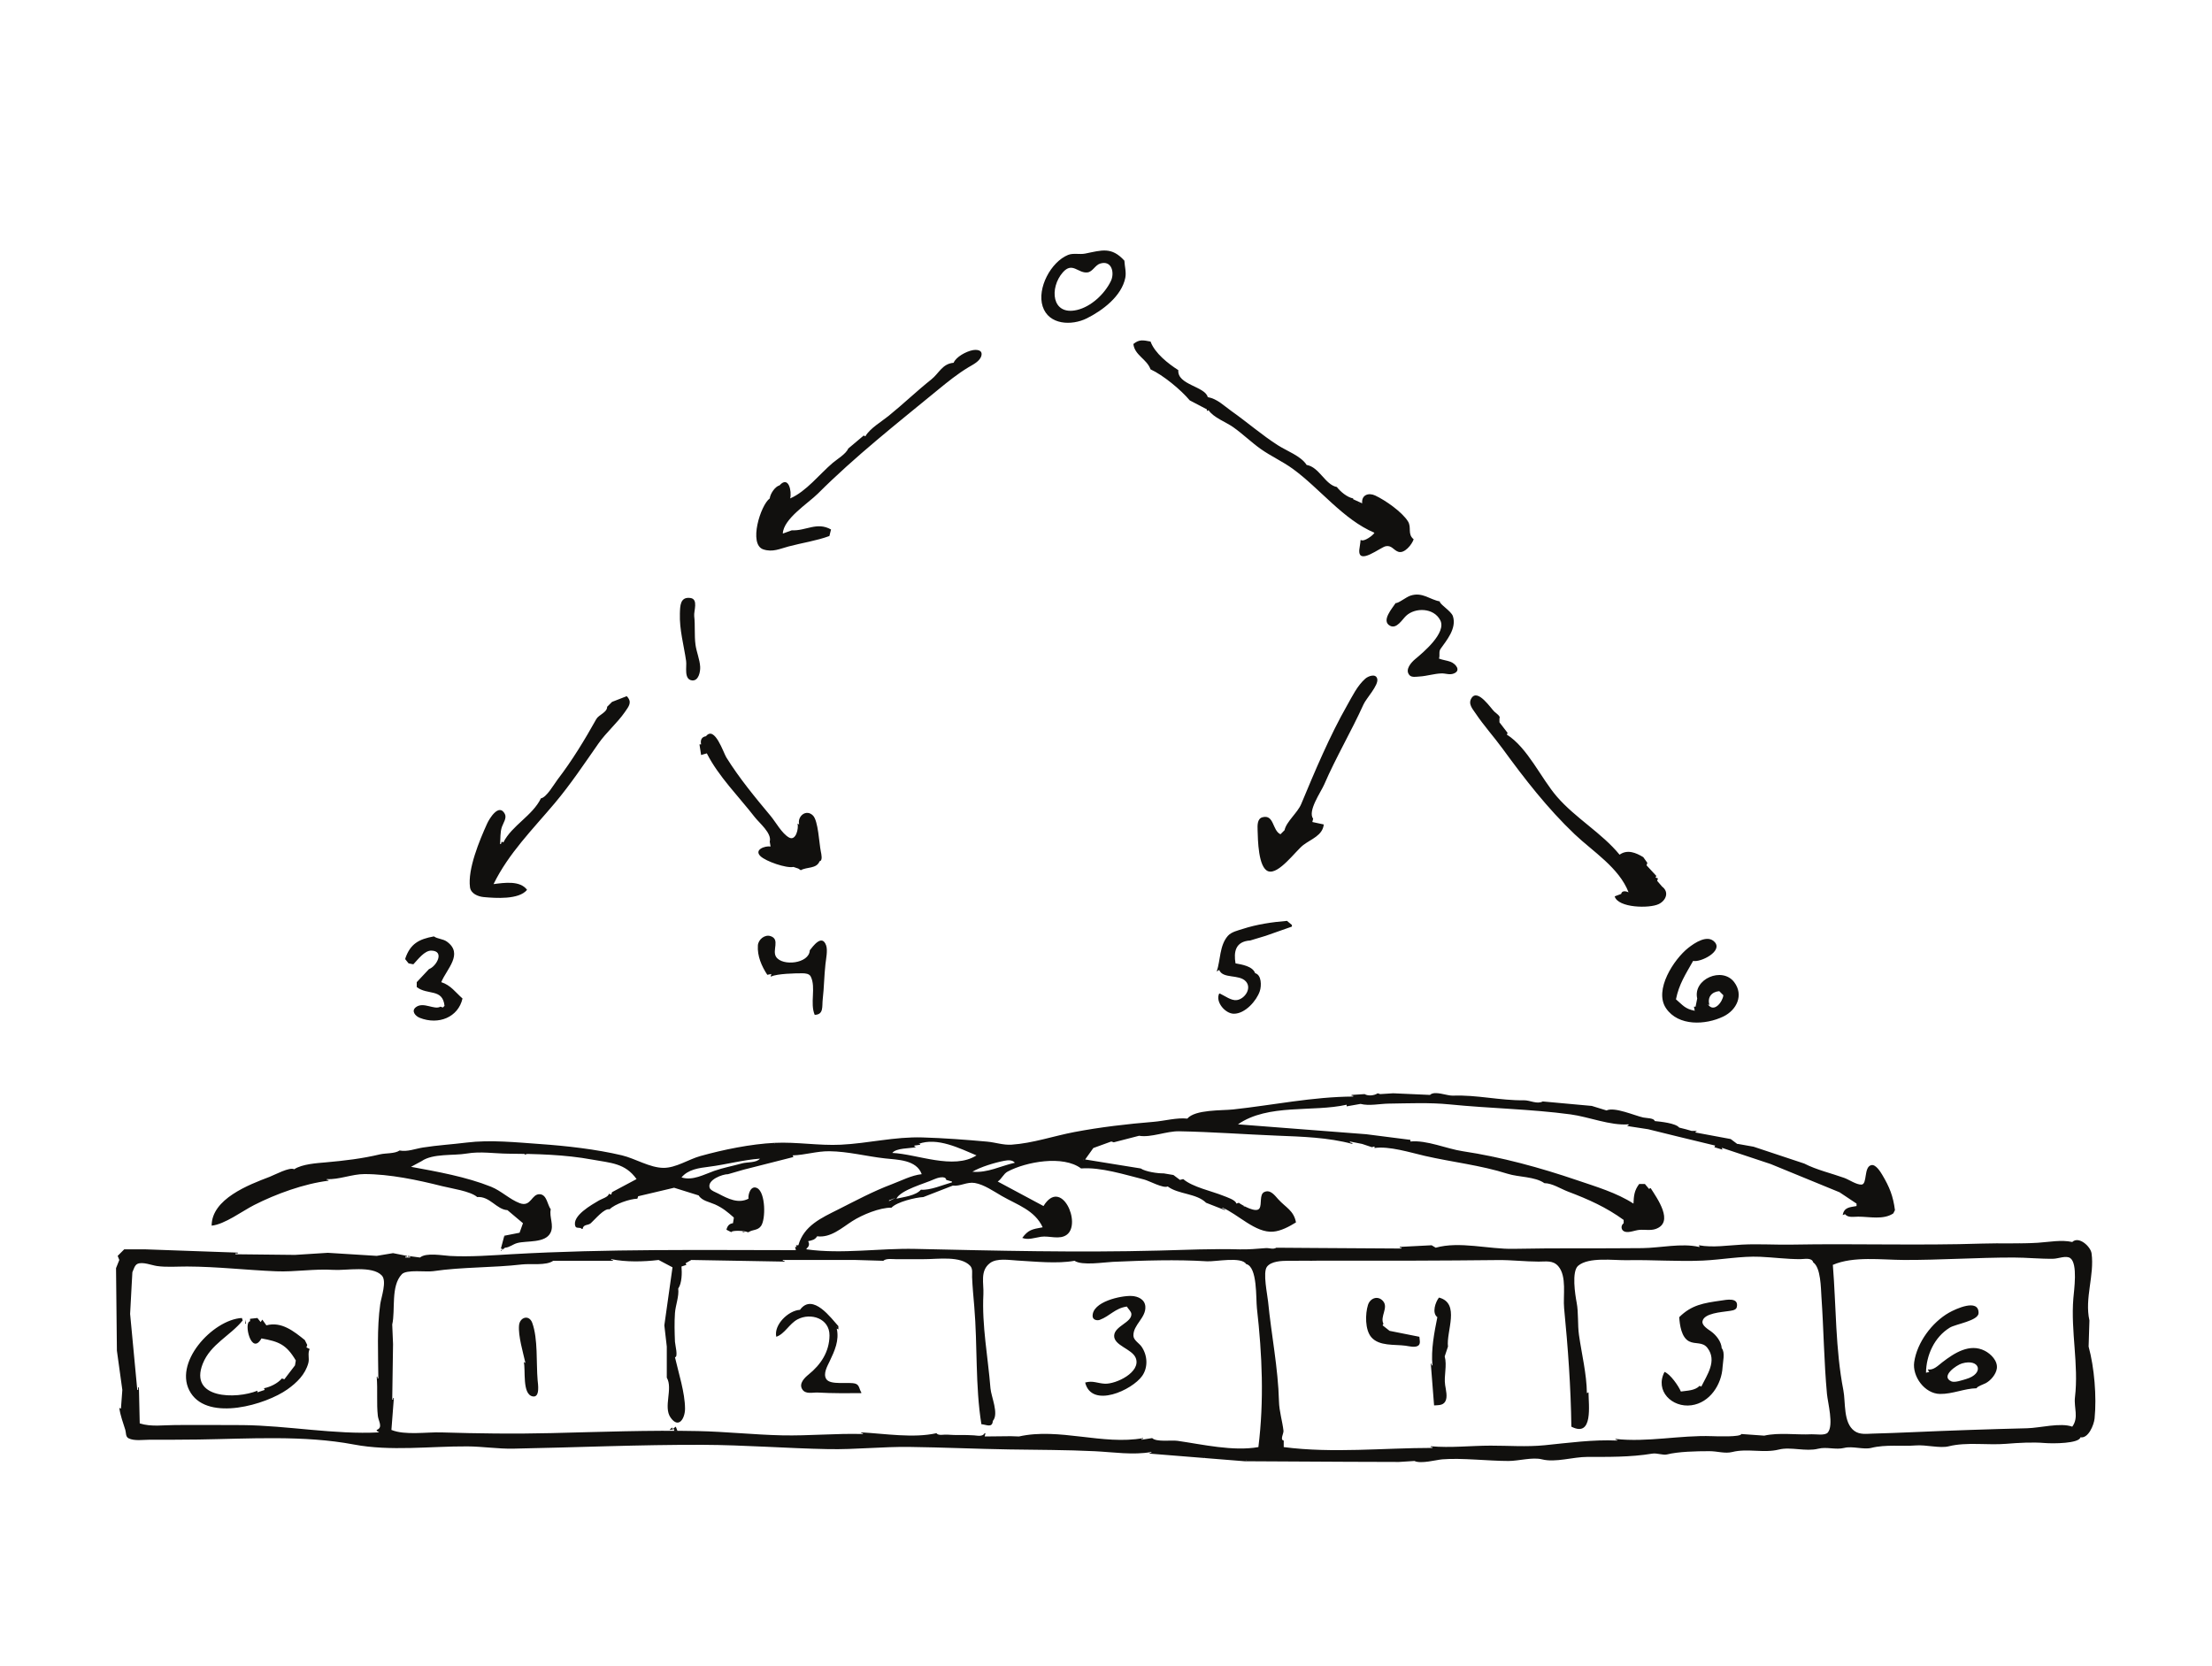
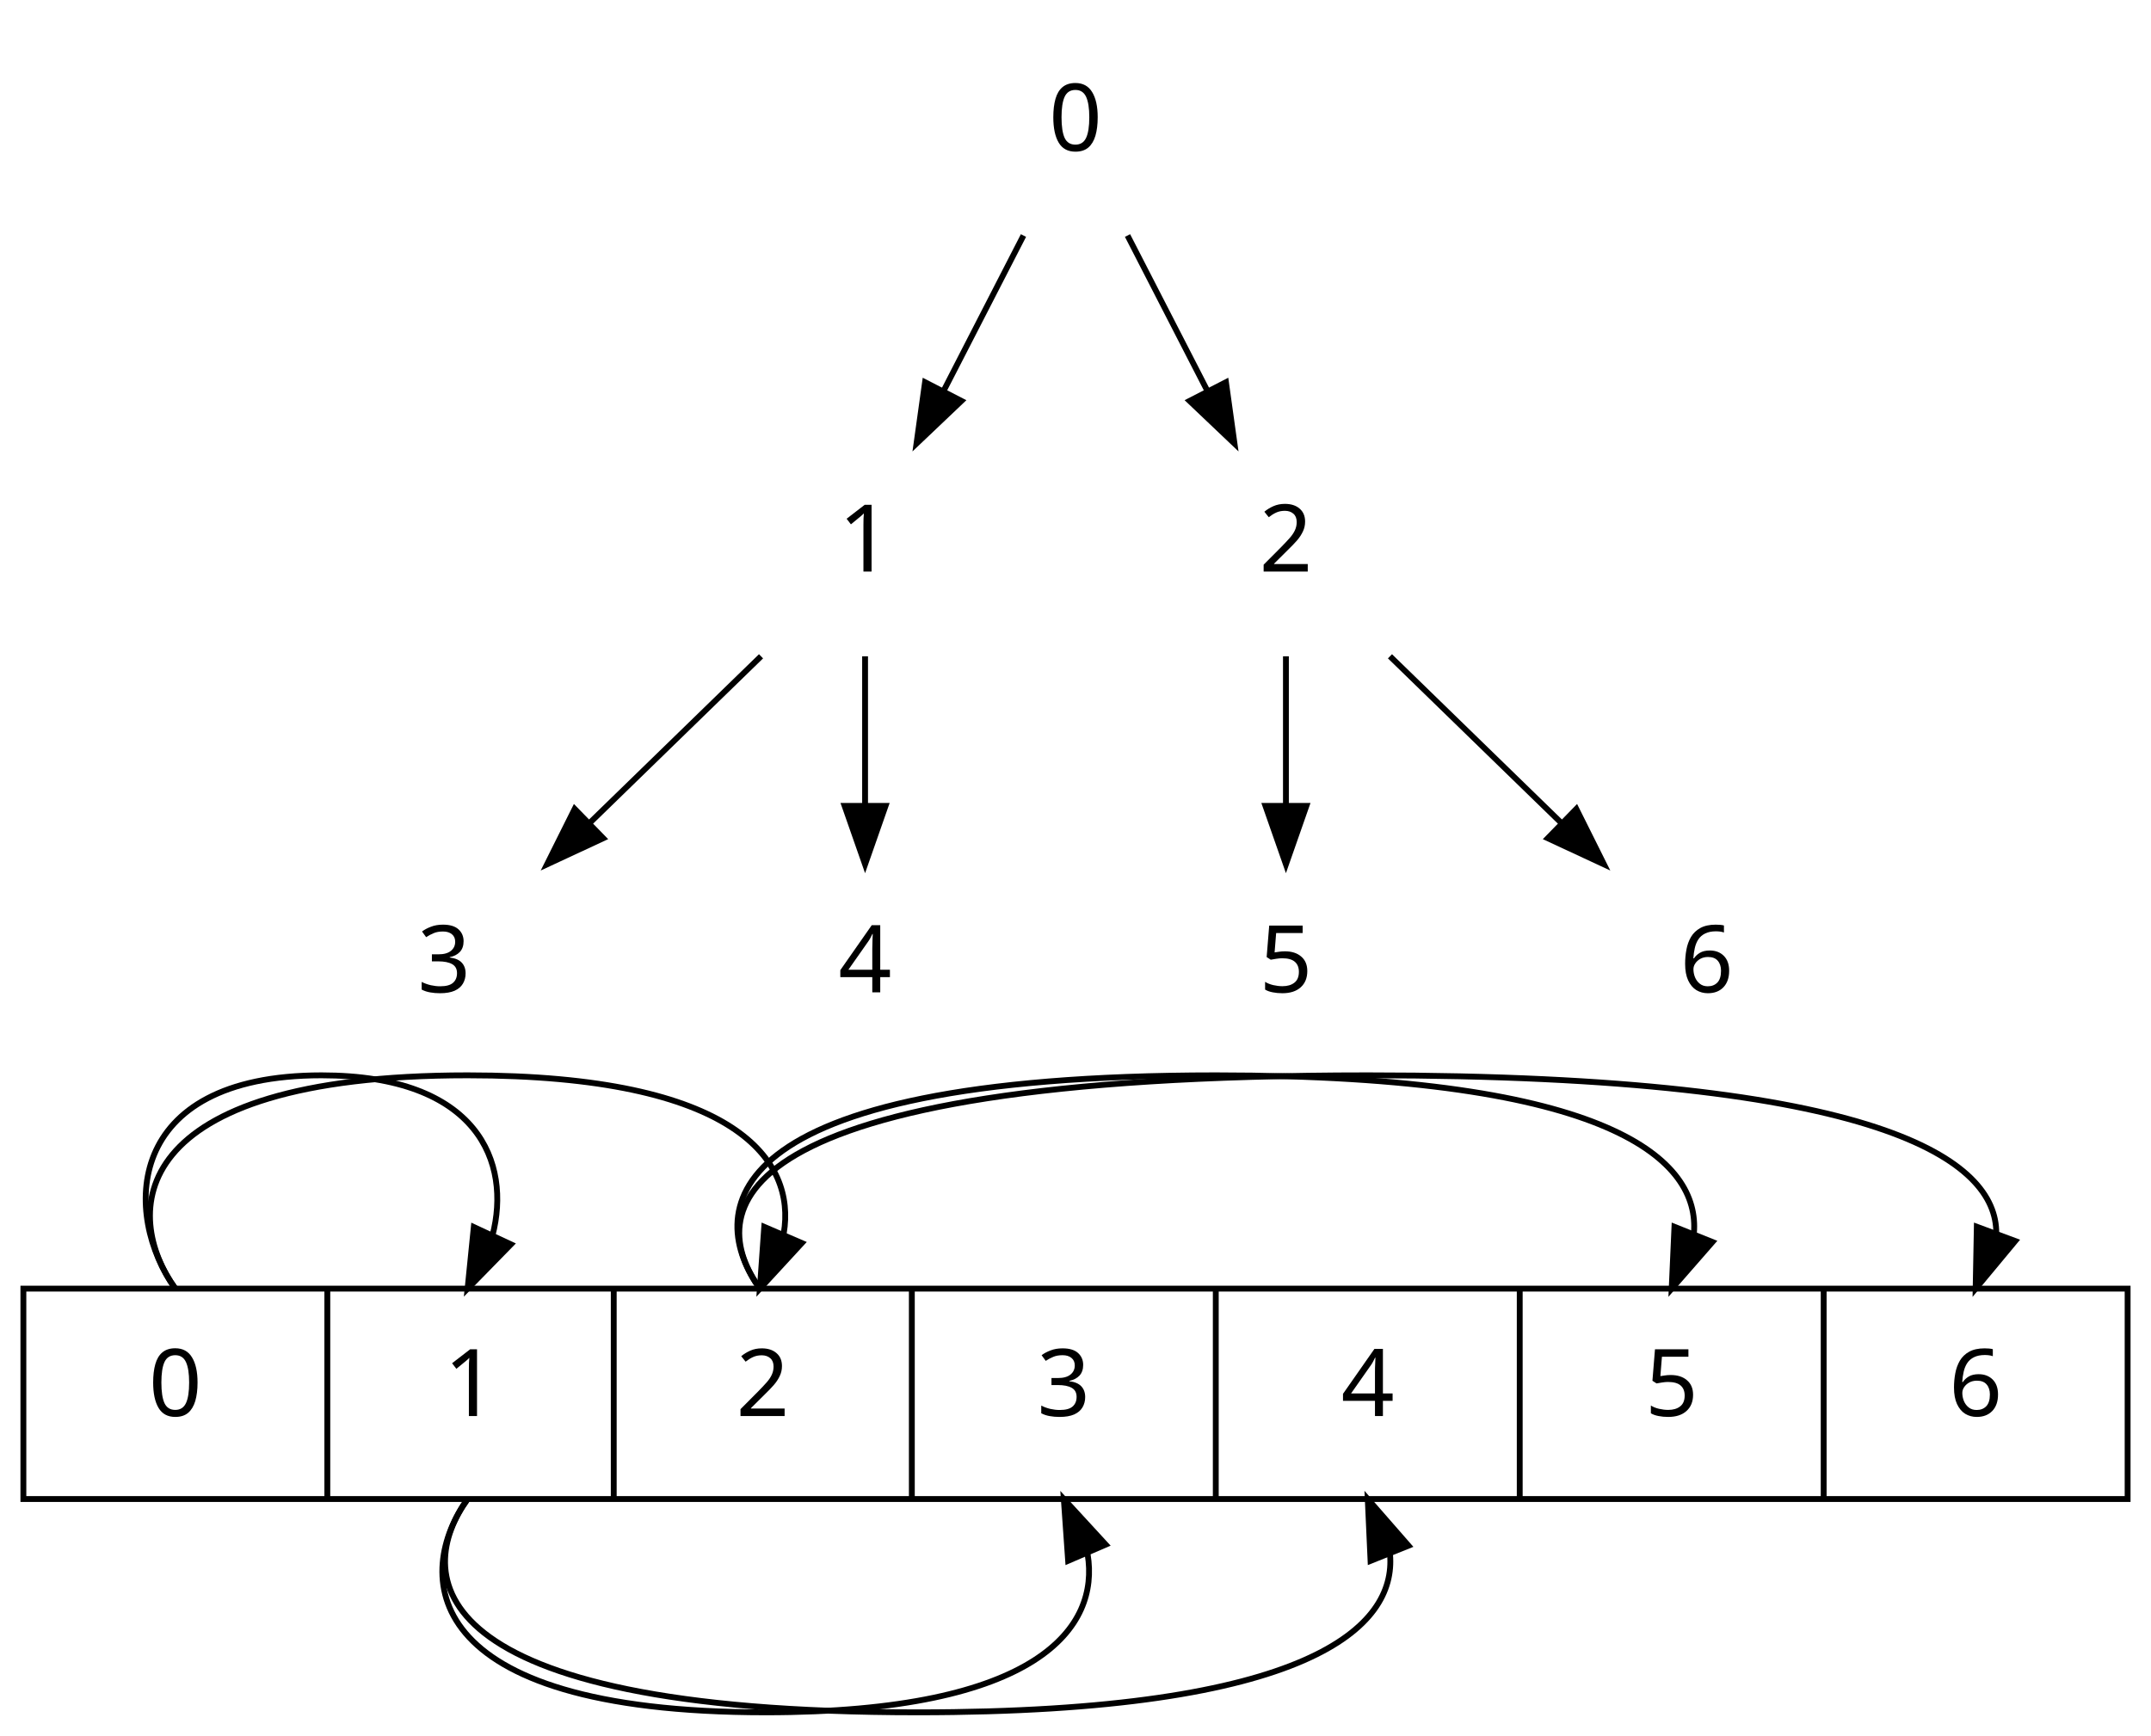
- <svg xmlns="http://www.w3.org/2000/svg" version="1.1" id="svg1" width="2707" height="2038" viewBox="0 0 2707 2038">
-   <defs id="defs1" />
-   <g id="g1">
-     <path style="fill:#11100e;stroke:none" d="m 1376,319 c -15.741,-17.322 -27.719,-12.731 -48,-8.654 -6.845,1.376 -14.548,-0.971 -20.997,1.667 -20.898,8.55 -38.167,40.78 -31.005,62.987 7.38,22.884 35.565,23.772 54.001,14.601 19.25,-9.576 42.619,-27.094 47.117,-49.601 1.387,-6.939 -0.797,-14.12 -1.117,-21 m -79,2 -1,1 1,-1 m 49.306,1.576 c 14.319,-4.495 17.965,11.43 13.143,21.424 -7.572,15.696 -24.113,31.321 -41.449,35.36 -31.364,7.308 -33.835,-27.284 -17.34,-46.024 11.843,-13.455 18.624,1.554 30.313,0.027 6.172,-0.806 9.297,-8.893 15.333,-10.788 M 1387,421 c 1.601,13.891 16.481,18.325 21,31 15.355,7.03 37.172,25.05 48,38 l 21,11 v 2 l 2,-1 c 6.242,9.162 20.994,14.35 30,20.664 11.839,8.301 22.271,18.643 34.059,26.958 12.416,8.758 26.575,15.13 38.826,24.007 33.319,24.141 61.684,62.114 100.115,78.371 -1.502,3.276 -12.967,11.233 -16,9 h -1 c -0.129,3.95 -1.15,7.765 -1.503,11.695 -1.788,19.919 25.755,-3.035 32.503,-4.248 7.143,-1.284 9.304,4.738 15.087,6.8 7.756,2.766 17.009,-9.207 18.913,-15.248 -7.976,-6.534 -2.166,-14.251 -6.97,-21.94 -7.231,-11.574 -27.655,-25.821 -40.031,-31.613 C 1674.741,602.582 1665.957,605.707 1667,616 l -11,-5 v -1 c -7.324,-1.349 -15.541,-8.231 -20,-14 -14.36,-2.73 -21.507,-24.463 -37,-27 -6.67,-10.77 -24.292,-17.158 -34.804,-23.855 -19.788,-12.608 -37.94,-28.477 -57.173,-42.047 C 1497.824,496.607 1489.654,488.038 1478,486 c -3.158,-13.207 -37.532,-14.908 -36,-33 -12.484,-8.032 -28.697,-20.661 -34,-35 -8.769,-1.604 -13.668,-3.067 -21,3 m -220,23 c -13.801,1.101 -17.867,12.875 -27.207,20.312 -17.943,14.285 -34.518,30.255 -52.361,44.693 -8.588,6.949 -23.077,15.418 -28.432,24.996 l -2,-1 -19,16 c -2.476,6.414 -13.725,13.056 -19,17.56 -16.184,13.819 -32.294,34.84 -52,43.44 2.146,-8.224 -1.706,-28.527 -13,-16 -5.558,1.413 -11.457,10.399 -12,16 -11.283,8.141 -26.261,56.288 -7.882,62.355 11.373,3.755 20.111,-0.692 30.882,-3.571 16.382,-4.38 34.162,-6.927 50,-12.784 l 2,-8 c -17.33,-9.767 -30.695,1.942 -48,1 l -11,4 c 0.668,-18.113 30.989,-36.993 43,-49 45.405,-45.39 97.28,-86.236 146.863,-126.933 11.922,-9.786 23.89,-19.446 37.137,-27.462 5.58,-3.377 14.591,-7.514 16.088,-14.652 1.466,-6.989 -6.225,-7.303 -11.088,-6.321 -7.612,1.536 -19.954,8.026 -23,15.37 m 5,-5 -1,1 1,-1 m 491,177.333 c 0.773,0 0.16,0.498 -0.333,0.333 L 1663,616.333 m -678.333,28 0.667,0.333 -0.667,-0.333 M 988,646 l -1,1 1,-1 m 720,92 c -3.727,5.976 -18.239,21.812 -6.899,27.836 8.139,4.324 14.919,-7.745 19.624,-12.15 11.214,-10.498 33.871,-10.038 41.858,5.429 7.911,15.32 -20.982,39.459 -30.591,47.432 -4.941,4.1 -13.179,13.145 -7.013,19.823 2.746,2.974 8.429,1.77 12.02,1.574 9.146,-0.501 17.873,-3.503 27,-3.799 5.189,-0.168 9.81,2.141 14.957,0.181 9.68,-3.685 2.305,-12.194 -3.958,-14.453 -4.573,-1.65 -9.409,-2.09 -14,-3.873 1.468,-4.406 -0.664,-8.194 2,-12 6.837,-9.767 20.049,-24.855 15,-40 -2.07,-6.211 -16.78,-14.879 -16,-18 -11.981,-1.997 -21.289,-11.904 -36,-7 -5.415,1.805 -15.033,9.742 -18,9 m -863.031,-6.151 c -12.812,-1.821 -12.637,10.073 -12.929,18.846 -0.668,20.079 4.812,38.726 7.627,58.305 0.994,6.91 -3.053,22.638 7.323,23.71 8.022,0.829 10.186,-10.733 9.867,-16.651 -0.489,-9.067 -4.495,-17.985 -5.716,-26.999 -1.57,-11.587 -0.234,-23.48 -1.573,-35.059 -0.714,-6.176 5.394,-20.73 -4.6,-22.151 M 1572,1016 l -5,5 c -10.14,-4.69 -7.575,-24.523 -21.936,-20.833 -6.739,1.731 -6.198,10.449 -6.037,15.833 0.344,11.476 0.752,45.934 12.974,50.275 12.788,4.543 33.742,-25.131 42.996,-32.138 9.764,-7.393 23.614,-11.66 25.003,-25.138 l -14,-3 1,-4 c -7.056,-9.465 9.48,-32.535 13.575,-42 14.534,-33.597 33.183,-64.949 48.108,-98 3.292,-7.291 18.391,-23.236 16.808,-30.959 -1.514,-7.385 -11.206,-3.531 -14.66,-0.479 -9.896,8.747 -15.679,21.133 -22.122,32.441 -21.455,37.649 -39.504,80.623 -56.319,120.997 -4.5,10.805 -18.195,21.478 -20.39,32 m -823,-157 -6,6 c 0.098,6.949 -10.19,9.562 -13.278,15.083 C 715.613,905.31 700.372,930.493 682.361,954 678.199,959.432 668.811,976.052 662,977 c -10.387,21.342 -35.564,33.227 -46,54 l -2,-1 -1,3 h -1 c 0.575,-6.876 -0.044,-14.441 2.205,-21 1.586,-4.626 6.222,-10.885 3.618,-15.867 -7.205,-13.785 -19.011,5.851 -21.731,11.867 -9.172,20.289 -23.962,55.586 -20.913,77.882 1.071,7.829 9.839,11.343 16.821,11.993 14.186,1.32 43.092,3.412 53,-8.875 -8.524,-11.578 -27.715,-8.717 -41,-7 18.475,-37.755 48.057,-67.18 74.852,-99 19.312,-22.934 36.318,-48.476 53.47,-73 9.739,-13.925 22.74,-24.754 32.286,-38.443 C 769.754,864.177 773.934,859.301 767,852 l -18,7 m 1244,233 c -3.1,-1.487 -8.368,-2.314 -9,2 l -8,3 c 4.087,14.25 42.58,14.996 53.973,9.415 8.845,-4.333 13.064,-14.649 4.027,-21.415 l -6,-7 1,-3 -3,-1 1,-2 -12,-13 1,-3 -5,-7 c -8.911,-5.398 -19.402,-9.82 -29,-3 -21.642,-26.459 -53.978,-44.755 -76.658,-71 -19.501,-22.566 -35.875,-59.958 -61.342,-76 l 1,-2 -10,-13 v -1 -4 c 1.86,-2.091 -4.22,-6.3 -6.176,-8.005 -3.848,-3.353 -20.157,-28.639 -27.935,-16.778 -4.702,7.171 1.23,13.373 4.898,18.843 10.117,15.085 22.437,28.636 33.167,43.352 26.91,36.908 54.847,72.941 88.051,104.528 22.406,21.315 54.282,40.868 65.995,71.06 M 763,853.333 c 0.773,0 0.16,0.498 -0.333,0.333 L 763,853.333 M 732,883 l -1,1 1,-1 m 132,18 c -5.514,0.826 -7.092,4.841 -6,10 h -2 l 2,13 7,-2 c 14.163,28.088 39.515,53.299 58.618,78.001 5.616,7.262 21.19,19.695 18.382,29.999 l 1,6 c -6.702,-1.122 -20.698,3.885 -12.275,11.899 6.574,6.255 31.39,14.915 40.275,13.101 l 6,2 3,2 c 7.319,-4.275 19.337,-1.471 23,-11 4.039,-0.568 2.174,-8.716 1.481,-12.06 -2.018,-9.739 -3.125,-37.419 -9.565,-43.856 C 986.553,989.723 975.507,998.986 978,1009 l -2,-1 c 1.625,5.375 -1.88,21.773 -10.425,16.963 -8.789,-4.947 -16.084,-18.684 -22.515,-26.395 C 923.905,975.603 904.754,952.447 888.899,927 885.285,921.2 874.63,887.722 864,901 m 1028,57 -1,1 1,-1 m -1262,80 -1,1 1,-1 m 1351,7 -1,1 1,-1 m -1000,19 1,1 -1,-1 m 1026.667,44.333 0.667,0.333 -0.667,-0.333 M 1489,1189 l 3,-2 c 4.495,11.332 24.423,4.881 32.702,14.143 7.476,8.363 -1.336,21.418 -11.135,22.798 -6.684,0.941 -14.636,-5.181 -20.568,-7.941 h -1 c -4.906,9.987 7.294,24.595 17.99,24.637 13.765,0.053 27.73,-15.782 31.737,-27.637 2.169,-6.417 2.267,-19.82 -5.727,-22 -3.062,-8.521 -16.087,-10.553 -24,-12 -2.354,-14.031 -0.207,-26.857 18,-28 l 19,-5.739 32,-11.261 v -2 l -6,-5 c -17.923,1.433 -36.831,4.23 -54,9.802 -5.957,1.933 -14.112,3.676 -18.401,8.593 -10.295,11.803 -8.94,29.849 -13.599,43.605 m 71,-60 -1,1 1,-1 m -621,64 5,-1 -1,3 h 1 c 7.254,-3.374 29.391,-3.913 38,-3.848 3.595,0.027 8.426,0.426 10.211,4.054 6.578,13.376 -1.225,32.447 4.789,46.794 11.363,-0.254 8.822,-10.381 9.828,-19 1.667,-14.287 1.756,-28.707 3.335,-42.997 0.688,-6.227 2.934,-16.995 0.878,-22.884 -5.141,-14.719 -16.413,1.389 -20.041,5.881 -0.612,16.367 -33.643,19.875 -41.273,7.962 -5.056,-7.895 5.23,-21.398 -6.731,-25.3 -7.195,-2.347 -15.021,4.203 -15.515,11.339 -0.895,12.936 4.579,25.468 11.519,36 m -443,-20 v 1 l 4,5 5,1 h 1 c 5.285,-5.501 13.459,-16.855 22,-16.602 16.529,0.49 6.146,19.332 -3,22.602 l -15,16 v 6 c 13.191,10.284 31.73,1.353 34,23 l -2,2 -3,-1 c -7.521,4.394 -20.643,-6.35 -29.895,0.524 -6.26,4.651 -0.909,10.954 4.593,13.133 22.908,9.075 47.093,-0.628 52.302,-23.657 -8.549,-7.528 -14.376,-16.31 -26,-20 6.507,-15.951 27.563,-34.629 6.969,-49.566 -4.911,-3.562 -11.198,-3.133 -15.969,-6.434 -18.193,3.341 -28.792,8.86 -35,27 m 1581,49 -2,10 h -2 l 1,5 c -11.958,-2.335 -14.428,-6.663 -23,-14 3.799,-18.779 11.73,-30.473 21,-47 9.276,2.019 36.293,-11.688 26.614,-22.843 -8.772,-10.11 -24.733,0.749 -32.555,6.913 -17.374,13.694 -42.41,51.543 -27.169,73.93 15.128,22.221 48.459,20.511 70.109,10.038 16.488,-7.976 25.128,-26.303 13.302,-42.008 -14.66,-19.468 -50.746,-3.782 -45.301,19.97 m -1092,-32 -1,1 1,-1 m 1119,23 5,5 c -0.777,8.098 -11.583,22.181 -19,11 l 2,1 c -2.824,-9.264 2.416,-16.143 12,-17 m -601,10 -1,1 1,-1 m -958,6 -1,1 1,-1 m 1144,110 -3,-1 c -4.099,2.823 -11.705,3.649 -16,1 l -16,1 v 1 h 2 v 1 c -49.688,0.286 -97.816,10.444 -147,15.793 -13.639,1.483 -46.419,-0.107 -56,11.207 -12.532,-1.45 -28.223,2.855 -41,3.903 -32.018,2.626 -65.603,6.522 -97.109,12.514 -25.506,4.851 -50.913,13.707 -76.891,15.47 -10.252,0.695 -19.869,-2.816 -30,-3.721 -26.213,-2.341 -52.718,-4.359 -79,-5.138 -34.437,-1.021 -66.254,7.255 -100,8.913 -26.926,1.323 -53.977,-3.567 -81,-2.271 -29.233,1.402 -62.884,8.325 -91,16.165 -14.288,3.984 -29.797,14.508 -45,14.438 -16.728,-0.078 -34.767,-11.509 -51,-15.352 -31.523,-7.464 -67.714,-11.541 -100,-13.805 -29.09,-2.039 -61.032,-5.409 -90,-1.793 -17.767,2.218 -35.735,3.256 -53.432,6.058 -9.464,1.498 -18.999,5.502 -28.568,3.62 -5.866,4.11 -16.922,3.055 -23.997,4.745 -21.941,5.239 -43.484,7.753 -66.003,9.759 -11.378,1.013 -29.251,2.052 -39,8.496 -5.331,-3.194 -24.235,7.036 -30,9.228 -25.726,9.781 -70.933,27.046 -71,59.772 15.893,-1.544 37.563,-17.896 52,-25.241 26.688,-13.576 61.212,-26.141 91,-29.759 v -1 h -2 v -1 c 14.591,0.932 30.647,-6.131 46,-6.135 30.919,-0.01 65.093,7.215 95,14.768 11.178,2.823 34.681,6.071 43,13.367 15.418,-1.313 23.758,15.374 37,16 l 19,16 -4.167,11.667 -18.667,3.667 L 613,1528 l 3,1 -3,1 v 1 l 5,-4 c 5.708,-0.353 9.615,-4.273 15.003,-5.723 11.648,-3.135 34.141,0.441 40.644,-12.488 4.672,-9.287 -1.76,-19.43 0.353,-28.789 -4.041,-5.293 -4.678,-17.63 -13.033,-18.437 -10.623,-1.027 -10.864,16.218 -24.967,10.908 -12.285,-4.625 -22.568,-15.098 -35.115,-20.124 C 570.576,1440.205 534.976,1433.872 503,1428 l 13,-7 c 13.842,-9.61 38.879,-6.457 55,-9.229 17.086,-2.939 33.711,-8e-4 51,0.145 34.442,0.291 68.864,0.969 103,7.275 22.285,4.117 40.047,4.153 54,23.809 l -30,16 -1,3 -3,-1 c 6e-5,3.756 -8.829,6.273 -12,8.167 -8.361,4.993 -33.723,18.861 -28.833,31.667 1.179,3.087 5.707,0.557 7.833,3.167 h 1 c 1.016,-6.094 6.556,-3.939 10,-7 5.458,-4.852 16.527,-18.618 23,-17 6.465,-6.515 24.814,-12.779 34,-13 l 1,-3 43.973,-10.39 L 855,1463 c 4.01,6.649 13.278,8.006 20,11.035 9.462,4.263 15.395,9.248 23,15.965 v 1 l -1,6 c -4.717,0.527 -6.944,3.558 -8,8 l 6,3 c -6e-5,-2.531 16.784,-1.947 20,0 h 1 c 5.069,-3.469 11.147,-1.859 15.276,-7.503 5.993,-8.192 5.631,-41.178 -4.67,-46.45 -7.707,-3.945 -11.325,7.434 -10.606,12.954 -12.448,6.444 -24.94,0.164 -37.001,-6.239 -2.827,-1.501 -9.507,-3.772 -10.569,-7.1 C 865.297,1443.845 884.344,1436.912 891,1437 l 19,-5.5 61,-15.5 -1,-2 c 15.327,-0.437 29.563,-5.254 45,-5.082 22.945,0.257 45.331,6.258 68,8.776 15.212,1.69 38.586,1.516 45,19.305 -12.334,1.252 -25.408,8.12 -37,12.482 -22.472,8.456 -43.621,19.818 -65,30.593 -20.915,10.542 -42.109,19.796 -49,43.925 h -3 l 1,2 h -2 l 1,4 c -115.772,-0.066 -231.253,-1.671 -347,4.895 -24.859,1.41 -51.536,3.524 -76.305,2.187 -9.136,-0.493 -29.138,-4.46 -36.695,1.919 l -15,-2 v 1 h 3 v 1 h -6 v -1 h 2 v -1 l -17,-3.362 -20,3.333 -59.804,-3.731 L 361,1535.787 288,1535 v -1 h 3 v -1 l -57,-2 -56,-2 h -26 l -8,8 2,5 -4,10 1.059,101 6.646,48.027 L 148,1724 l -2,-1 c 1.438,10.243 4.426,17.264 7.371,27 1.051,3.475 0.139,8.285 3.976,10.238 7.003,3.563 18.08,1.762 25.653,1.762 20.008,0 39.969,0.037 60,-0.265 61.553,-0.928 129.207,-5.451 190,6.088 45.041,8.549 93.351,2.065 139,2.325 18.583,0.106 37.303,3.114 56,2.766 77.526,-1.444 154.454,-4.947 232,-4.683 51.131,0.174 102.76,4.326 154,5.268 32.959,0.606 66.075,-3.126 99,-2.695 40.733,0.534 81.318,2.401 122.003,3.066 35.037,0.573 70.057,0.472 104.997,2.189 22.339,1.098 46.721,4.985 69,0.94 v 1 h -2 v 1 l 116,9.318 126,0.682 63,0.197 19,-1.197 c 7.711,3.856 26.681,-1.39 34,-2 23.371,-1.948 56.625,2 81,2 12.511,0 29.283,-4.929 41,-2 16.851,4.213 37.507,-3 56,-3 24.082,0 52.158,0.474 79,-4 5.75,-0.958 13.151,2.212 18,1 13.956,-3.489 35.475,-4 52,-4 9.904,0 18.849,3.288 28,1 18.581,-4.645 38.426,1.643 57,-3 14.617,-3.654 32.649,2.838 48,-1 10.648,-2.662 21.342,1.664 32,-1 10.094,-2.523 23.584,2.354 33,0 17.901,-4.475 37.759,-1.647 54,-3 13.302,-1.109 29.768,3.808 41,1 21.59,-5.398 47.693,-1.141 70,-3 15.362,-1.28 32.759,-2.187 47,-1 10.856,0.905 42.474,0.63 44,-7 9.644,1.779 16.512,-15.095 17.312,-23.027 C 2565.982,1709.504 2563.012,1673.585 2556,1648 l 1,-32 c -6.12,-27.134 6.326,-55.342 2.608,-82.137 -1.157,-8.339 -15.636,-21.543 -23.608,-13.863 -13.591,-2.996 -28.398,0.07 -42,0.93 -22.52,1.424 -45.408,0.26 -68,1 -77.765,2.546 -155.436,-0.148 -233,1.269 -20.286,0.371 -40.701,-1.022 -61,0 -17.373,0.876 -35.621,3.953 -53,0.798 l 1,2 h -1 c -21.156,-4.83 -47.386,1.252 -69,1.495 -52.632,0.593 -105.234,-0.228 -158,0.873 -29.676,0.619 -66.08,-9.59 -95,-1.368 l -5,-3 -39,2 v 1 h 2 v 1 l -105,-0.657 -48,-0.343 c -4.152,2.468 -8.407,0.165 -13.003,0.495 -10.84,0.78 -21.123,1.842 -31.997,1.532 -32.94,-0.94 -66.107,0.619 -99,1.478 -99.364,2.595 -198.884,0.146 -298,-2.058 -43.785,-0.974 -89.438,6.606 -133,0.554 v -1 c 3.196,-2.52 3.91,-5.381 2,-9 4.817,-1.125 8.29,-1.566 11,-6 16.462,2.277 30.318,-10.434 43.06,-18.572 12.07,-7.709 33.49,-16.64 47.94,-16.428 6.703,-7.112 29.25,-12.495 39,-13 l 36,-14 c 9.08,1.141 17.311,-4.882 27,-3.224 11.367,1.945 23.148,10.27 33,15.933 18.949,10.891 40.319,17.349 50,38.291 -13.149,2.422 -17.485,2.981 -25,13 7.252,2.849 15.502,-0.277 23,-1.405 10.066,-1.514 22.752,4.126 31.635,-2.563 C 1323.859,1497.306 1298.771,1440.534 1277,1476 l -56,-30 c 4.948,-3.223 6.907,-9.359 12.125,-12.162 22.206,-11.928 67.909,-20.451 89.875,-3.838 23.854,-1.924 53.958,7.751 77,13.485 6.15,1.53 23.788,11.358 29,8.515 13.052,9.871 35.136,8.242 47,20 l 23,9 v -1 l -3,-1 v -1 c 18.946,7.868 40.349,31.105 62,29.357 9.727,-0.785 19.889,-6.335 28,-11.357 -2.739,-14.611 -12.475,-18.097 -21.757,-28.343 -4.232,-4.671 -9.587,-12.313 -17.037,-8.806 -6.249,2.942 -2.733,14.716 -5.854,19.921 -3.782,6.307 -21.032,-3.613 -25.352,-6.773 l -3,1 c -0.63,-4.425 -11.926,-7.95 -16,-9.602 -14.178,-5.749 -37.615,-10.561 -49,-20.398 l -4,1 -8,-6 -12,-2 c -7.039,0.209 -22.213,-2.043 -28,-6 l -28,-4.508 -40,-6.492 10,-14 22,-8 3,1 31,-8 c 14.688,2.514 33.401,-5.786 49,-5.499 40.036,0.736 79.998,3.754 120,5.357 30.333,1.215 62.351,2.112 92,10.142 v -1 l -3,-1 v -1 l 15,3 12,4 c 2.95,-0.983 3.622,-1.487 3,1 17.931,-2.708 43.925,5.556 61.695,9.622 33.798,7.732 67.921,11.307 101.305,21.887 13.493,4.276 33.318,3.277 45,11.492 9.468,-0.014 20.222,7.048 29,10.363 25.093,9.476 46.67,19.167 68,34.637 v 4 c -3.997,2.96 -3.374,9.276 2.042,10.528 5.145,1.189 11.75,-1.833 16.958,-2.33 6.462,-0.616 13.785,1.058 20,-1.081 23.433,-8.063 1.847,-37.742 -6,-50.117 l -2,1 -5,-6 h -7 c -5.992,7.92 -6.577,14.405 -7,24 -20.769,-13.376 -45.821,-20.711 -69,-28.602 -45.391,-15.453 -92.349,-28.311 -140,-35.501 -20.058,-3.026 -43.57,-13.797 -64,-11.898 v -2 l -54,-6.886 L 1515,1376 c 36.916,-25.599 91.638,-14.646 133,-24 v 2 l 17,-3 c 10.626,2.752 23.396,-0.197 34.305,-0.345 24.405,-0.33 50.356,-1.489 74.695,0.951 49.132,4.926 99.045,5.659 148,12.216 22.431,3.005 48.642,13.953 71,12.177 v 1 l -2,1 26,4 35.941,8.859 L 2099,1402 l -1,2 10,3 -1,-2 h 1 l 59,19.619 84.196,34.528 L 2272,1473 v 3 c -8.515,1.564 -15.026,1.389 -17,11 l 3,-1 c 3.388,4.581 10.819,3 16,3 13.873,0 30.858,4.153 43,-4 l 2,-4 c -2.228,-17.221 -6.625,-28.269 -15.595,-43.305 -2.238,-3.751 -7.973,-13.03 -13.361,-11.765 -9.536,2.239 -4.55,23.616 -12.085,23.831 -6.235,0.178 -15.115,-6.083 -20.958,-8.181 -15.852,-5.691 -34.042,-9.85 -49,-17.58 l -62,-20.607 -19,-3.393 h -1 l -8,-6 -43,-8 v -1 l 2,-1 h -7 l -7,-2 -8,-2 c -4.383,-5.494 -22.968,-7.29 -30,-8 -0.565,-3.766 -10.43,-3.575 -14,-4.352 -10.745,-2.338 -34.95,-13.27 -45,-8.648 l -18,-5.528 -60,-5.472 c -7.175,3.746 -15.46,-1.537 -23,-1.429 -29.119,0.416 -57.933,-6.862 -87,-5.679 -7.221,0.294 -22.328,-6.487 -28,-0.892 l -45,-2 -16,1 m 80,1 -1,1 1,-1 m 99,7 -1,1 1,-1 m -356,8 1,1 -1,-1 m 305,0 -1,1 1,-1 m -307,20 -1,1 1,-1 m -167,6 1,1 -1,-1 m 37,12 -1,1 1,-1 m 358,3 1,1 -1,-1 m -790,3.333 c 0.773,0 0.16,0.498 -0.333,0.333 L 948,1399.333 M 1195,1414 c -28.047,18.003 -72.672,-1.653 -103,-3 4.504,-6.089 21.663,-5.459 29,-7 l -2,-1 v -1 l 7,-1 v -1 h -2 c 23.062,-8.619 50.665,5.512 71,14 m -71,-11 1,1 -1,-1 m 1036,4 1,1 -1,-1 m -1518,5 v 1 h 3 l -3,-1 m 432,3 -1,1 1,-1 m 752,1.333 c 0.774,0 0.16,0.498 -0.333,0.333 L 1826,1416.333 M 930,1418 c -4.306,5.317 -15.706,4.01 -22,5.796 -11.251,3.193 -22.933,5.282 -34,9.175 -12.862,4.525 -26.121,12.259 -40,8.029 8.133,-9.899 21.451,-11.563 33.432,-13.069 C 888.301,1425.307 909.079,1419.515 930,1418 m 396,1.333 c 0.773,0 0.16,0.498 -0.333,0.333 L 1326,1419.333 M 1242,1423 c -17.71,3.951 -33.265,12.695 -52,11 9.827,-5.847 27.74,-11.267 39,-13.362 4.514,-0.84 9.801,-1.362 13,2.362 m 54,-2 -1,1 1,-1 m -904,2 -1,1 1,-1 m 465,5 -1,1 1,-1 m 291,11 -1,1 1,-1 m 285,1 -1,1 1,-1 m -1026,1 -1,1 1,-1 m 751,3 7,2 v 1 c -10.974,3.056 -26.773,9.994 -38,9 -6.216,7.315 -21.098,8.941 -30,11 5.477,-10.884 34.823,-18.512 46,-23.708 3.632,-1.689 14.276,-5.055 15,0.708 m -767,2 -1,1 1,-1 m 1546,1 -1,1 1,-1 m -1080,17 -1,1 1,-1 m 2,1 -1,1 1,-1 m 3,1 -1,1 1,-1 m 234,0 -8,4 v -1 l 8,-3 m 425,9 2,1 v 1 l -2,-2 m -431,1 -1,1 1,-1 m 410,5 1,1 -1,-1 m -591,26 v 1 h 3 l -3,-1 m -291,6.333 c 0.773,0 0.16,0.498 -0.333,0.333 L 618,1513.333 m 1926,3.667 1,1 -1,-1 m -1554,4 -1,1 1,-1 m 1481,0.333 c 0.774,0 0.16,0.498 -0.333,0.333 l 0.333,-0.333 m -348,1.667 1,1 -1,-1 m -18,2 -1,1 1,-1 m -1285,5 -1,1 1,-1 m -315,8 -1,1 1,-1 m 1714,7 c 9.329,6.3 9.296,31.501 10.026,42 2.754,39.597 3.125,79.475 6.777,119 0.976,10.562 8.489,38.216 1.05,47.155 -3.425,4.115 -15.008,1.908 -19.794,2.151 -18.677,0.947 -39.78,-2.429 -58.059,1.694 l -28,-2 c -0.488,3.88 -30.362,2.834 -36,2.63 -38.635,-1.401 -79.509,7.81 -118,3.37 v 1 h 2 v 1 c -29.507,-1.375 -59.459,2.809 -88.695,5.731 -22.081,2.207 -44.245,0.46 -66.305,0.497 -24.584,0.042 -48.372,2.921 -73,0.772 v 1 h 2 v 1 c -60.02,0 -122.321,6.791 -182,-1 v -8 c -4.947,-0.787 0.082,-8.662 -0.301,-12 -1.372,-11.976 -5.214,-23.678 -5.519,-36 -1.002,-40.577 -9.39,-81.792 -13.315,-122 -0.844,-8.645 -6.686,-35.825 -1.384,-42.718 5.248,-6.822 17.792,-7.226 25.519,-7.282 17.378,-0.127 34.642,-0.223 52,-0.176 68.399,0.185 136.93,0.051 205.259,-0.704 16.569,-0.183 33.205,1.873 49.741,1.88 9.135,0 17.601,-1.849 24.065,5.727 10.601,12.424 5.589,36.163 7.069,51.273 4.731,48.281 8.249,97.207 8.866,145 27.076,13.892 21,-27.031 21,-42 l -2,1 c -0.287,-23.523 -6.32,-47.734 -9.657,-71 -1.876,-13.079 -0.425,-27.043 -2.89,-40 -1.803,-9.474 -6.294,-37.978 1.845,-44.902 12.998,-11.059 43.641,-6.5 59.713,-6.828 30.862,-0.63 62.332,1.862 92.99,0.474 22.883,-1.036 47.067,-5.675 70,-4.652 16.343,0.729 32.7,2.909 49,2.908 5.255,-4e-4 14.288,-2.309 16,4 m 317,201 c -14.586,-5.209 -39.439,1.556 -55.115,1.944 -47.257,1.169 -94.714,2.79 -141.885,4.866 -15.654,0.689 -31.329,1.279 -47,1.688 -7.697,0.201 -15.979,1.599 -22.684,-3.309 -13.813,-10.11 -10.537,-34.902 -13.438,-49.757 C 2246.048,1651.089 2247.116,1598.981 2243,1548 c 25.234,-10.942 59.669,-6.113 87,-6.02 44.629,0.152 89.266,-2.983 134,-2.98 16.314,0 32.714,1.804 49,1.498 5.851,-0.11 15.694,-4.415 20.702,-0.65 9.156,6.882 4.465,38.941 3.63,49.152 -3.307,40.405 6.722,80.95 1.976,121 -1.523,12.853 4.927,24.787 -3.308,36 m -1335,-3 c 5.818,0.372 13.373,5.058 14,-4 7.743,-8.734 -2.074,-29.691 -2.888,-40 -3.006,-38.035 -10.617,-76.678 -8.659,-115 0.683,-13.363 -4.426,-28.646 8.039,-38.169 8.405,-6.421 23.714,-3.68 33.508,-3.135 21.515,1.197 48.871,4.141 70,0.304 9.099,6.196 35.916,1.774 47,1.287 37.612,-1.651 77.457,-3.006 115,-0.652 10.321,0.647 42.33,-6.145 48,3.365 13.998,3.203 11.839,42.1 13.183,54 6.489,57.442 8.853,113.044 1.817,170 -30.956,5.461 -68.344,-3.259 -99,-7.667 -7.342,-1.056 -25.852,1.768 -31,-3.333 l -13,2 v -1 h 2 v -1 c -49.236,8.939 -102.906,-13.046 -152,-2 l -10,-0.333 -32,0.333 1,-4 h -1 c -2.46,4.469 -8.511,3.008 -13,2.648 -10.94,-0.878 -22.022,0.094 -33,-0.889 -3.858,-0.345 -10.597,1.679 -13,-1.759 -28.121,6.347 -63.302,0.502 -92,-1 v 1 h 2 v 1 c -32.944,-0.938 -65.957,2.347 -99,1.628 -34.332,-0.747 -68.706,-4.539 -103,-5.232 -59.671,-1.205 -119.633,1.04 -179.305,2.496 -45.065,1.1 -89.738,0.507 -134.695,-0.865 -18.02,-0.55 -44.329,3.76 -61,-3.027 l 3,-39 h -1 v 2 h -1 l 1,-68 -1,-24 c 4.104,-18.043 -2.087,-47.093 11.808,-61.588 5.802,-6.053 29.568,-2.427 38.192,-3.693 36.03,-5.291 72.832,-4.059 108.99,-8.267 10.35,-1.204 29.612,1.7 38.01,-4.452 h 73 v -1 h -2 v -1 c 18.014,3.727 39.771,3.228 58,1 l 17,9 -10,71 3,26 v 37 1 c 7.834,13.468 -4.515,35.803 4.598,48.8 10.172,14.507 17.75,0.675 17.724,-10.8 C 838.278,1704.354 830.399,1680.329 826,1661 c 4.218,0 0.15,-15.397 0,-19 -0.476,-11.417 -0.785,-23.69 0,-35 0.662,-9.538 5.213,-20.598 4,-30 4.576,-6.686 4.678,-19.17 4,-27 l 6,-2 -1,-2 7,-4 114,2 v -1 h -2 v -1 h 89 l 34,1 c 3.361,-3.09 10.594,-2.019 14.993,-1.981 12.006,0.106 23.952,-0.019 36.007,-0.019 15.72,0 43.505,-4.29 55.207,8.06 3.569,3.767 2.215,9.215 2.412,13.94 0.505,12.062 1.653,23.976 2.673,36 4.057,47.834 1.124,96.954 8.708,144 m -305,-201 -1,1 1,-1 m 707,0 v 1 h 3 l -3,-1 M 463,1687 h -1 v -2 h -1 c 1.383,15.85 -0.358,32.38 1.425,48 0.69,6.045 6.612,14.119 -1.425,17 v 1 l 3,2 c -54.937,2.876 -111.778,-8.346 -167,-8.917 -27.292,-0.282 -54.74,-0.052 -82,-0.083 -14.457,-0.016 -29.935,2.513 -44,-2 l -1,-44 h -1 v 3 h -1 l -8.771,-93 1.949,-36.305 L 162,1557 c 1.492,-3.201 2.717,-8.588 6.172,-10.198 6.302,-2.935 17.368,1.662 23.828,2.591 11.804,1.698 24.998,0.567 37,0.607 36.556,0.124 72.623,4.386 109,5.857 23.256,0.94 46.879,-3.262 70,-1.737 15.349,1.012 47.542,-5.593 59.276,6.893 6.479,6.895 -0.804,26.846 -1.943,34.985 -4.189,29.912 -2.506,60.882 -2.332,91 m 156,-139 -1,1 1,-1 m -217,6 1,1 -1,-1 m 148.667,1.333 0.667,0.333 -0.667,-0.333 M 467,1574 l 1,1 -1,-1 m 912,25 c 1.512,2.705 5.385,5.956 5.556,9.104 0.567,10.425 -20.41,14.711 -21.07,26.328 -0.702,12.351 22.016,16.276 26.436,27.568 6.773,17.306 -24.29,32.149 -37.922,31.427 -9.178,-0.486 -14.465,-4.078 -24,-1.428 7.971,32.191 57.774,9.189 69.849,-8.207 7.442,-10.722 6.369,-25.389 -0.884,-35.783 -2.911,-4.171 -9.764,-7.814 -9.912,-13.326 -0.362,-13.474 15.523,-21.849 14.6,-35.674 -0.58,-8.687 -8.797,-12.546 -16.652,-12.95 -12.886,-0.662 -48.587,6.97 -47.874,24.866 0.171,4.285 5.301,5.648 8.759,4.349 12.574,-4.725 18.553,-14.174 33.115,-16.275 m 358,37 -36.481,-7.266 L 1692,1622 l 1,-2 c -4.444,-8.774 6.497,-19.614 -0.429,-27.654 -6.196,-7.193 -15.792,-3.818 -18.473,4.713 -3.395,10.805 -3.774,30.333 4.08,39.448 9.691,11.247 28.411,8.607 41.849,10.421 4.33,0.585 11.633,2.638 15.557,-0.078 3.333,-2.307 1.558,-7.506 1.416,-10.85 m 24,-48 c -4.317,5.407 -8.969,18.846 -2,24 -3.706,18.417 -7.926,40.126 -6,59 h -1 v -2 h -1 l 4,51 c 4.91,-0.401 10.621,0.221 13.578,-4.613 3.331,-5.445 0.779,-14.57 -0.062,-20.387 -1.66,-11.488 2.587,-23.595 -0.516,-35.001 l 4,-12 c -2.297,-18.604 15.392,-53.033 -11,-60 m 294,24 c 0.622,9.426 2.575,24.761 12.128,29.615 7.668,3.896 16.394,0.182 22.416,8.028 12.139,15.816 -0.587,33.154 -7.544,47.357 l -2,-1 c -6.013,6.056 -15.072,5.795 -23,7 -2.597,-6.546 -13.013,-21.527 -20,-24 -12.122,23.185 9.236,44.026 32.885,40.822 22.754,-3.083 37.086,-25.64 38.173,-46.822 0.315,-6.146 3.385,-18.051 -1.059,-23 -0.459,-8.046 -6.67,-15.969 -13.001,-20.548 -3.441,-2.489 -11.254,-7.061 -10.568,-12.13 1.403,-10.369 24.03,-11.469 31.569,-12.738 3.322,-0.559 9.543,-0.724 10.462,-4.871 2.752,-12.42 -12.861,-8.936 -19.462,-7.992 -21.169,3.028 -35.805,5.207 -51,20.279 m 364,87 c 0,-1.996 8.313,-4.766 11,-6.167 6.082,-3.17 12.585,-10.757 13.667,-17.833 1.447,-9.468 -7.318,-18.057 -14.667,-21.833 -18.606,-9.561 -37.393,2.78 -52,14 -5.498,4.223 -10.655,9.993 -18,8.833 l 2,3 -4,1 c 0.261,-21.394 10.22,-43.618 29.118,-55.194 7.268,-4.452 35.128,-8.391 35.229,-17.869 0.196,-18.306 -28.362,-4.879 -36.178,-0.446 -20.828,11.814 -39.146,36.478 -42.609,60.509 -2.52,17.485 12.776,38.627 31.44,38.962 15.398,0.276 30.05,-6.761 45,-6.962 M 979,1603 c -14.368,0.868 -32.274,18.443 -29,33 10.354,-3.503 15.883,-15.931 26,-21.296 16.146,-8.561 39.314,-1.208 39.121,19.728 -0.183,19.85 -10.472,35.543 -25.664,47.813 -4.881,3.942 -11.801,10.795 -7.925,17.626 4.006,7.06 12.847,4.013 19.469,4.393 17.876,1.025 35.165,0.773 53,0.737 v -1 c -2.49,-3.635 -2.112,-9.039 -7.091,-10.598 -8.343,-2.613 -30.727,2.298 -35.762,-5.699 -4.098,-6.509 1.365,-15.85 4.157,-21.702 6.098,-12.784 11.961,-25.523 8.696,-40 l 2,1 v -1 -3 c -8.396,-9.08 -31.31,-41.395 -47,-20 m -152,5 1,1 -1,-1 m -184,60 -2,-1 c 2.488,9.143 -2.317,39.295 10.814,41.94 9.423,1.899 6.487,-15.448 6.103,-19.94 -1.783,-20.83 0.584,-50.47 -6.548,-69.996 -3.847,-10.531 -15.254,-7.072 -16.189,3.023 -1.186,12.799 4.942,33.218 7.82,45.973 m -264,-17 -4,-2 1,-3 -3,-6 c -13.222,-10.62 -28.466,-23.04 -47,-18 l -5,-7 -2,3 -4,-5 -9,1 v 3 c -8.152,1.024 1.391,43.117 14,21 21.198,3.856 30.414,7.361 42,27 l -1,6 -13,17 -3,-1 c -5.217,6.072 -14.204,10.452 -22,12 l 1,2 -9,3 v -2 c -26.026,10.612 -83.968,10.117 -66.882,-33 9.509,-23.996 33.613,-34.127 48.882,-53 l -1,-3 c -35.614,1.869 -85.784,55.829 -62.395,91.973 22.331,34.509 91.605,14.168 118.09,-4.599 11.581,-8.206 21.862,-18.221 25.64,-32.259 C 378.925,1662.204 376.15,1656.5 379,1651 m -78,-36 -1,5 h 1 v -5 m 1755.667,2.667 -0.333,0.667 0.333,-0.667 m 499.667,0 0.333,0.667 -0.333,-0.667 M 306,1618 l -1,1 1,-1 m 718,5.333 c 0.773,0 0.16,0.498 -0.333,0.333 L 1024,1623.333 M 322,1637 l -1,1 1,-1 m 158,23 1,1 -1,-1 m 1457.333,1.667 0.333,0.667 -0.333,-0.667 M 2401,1668.627 c 21.929,-6.411 27.79,12.52 5.011,19.119 -4.328,1.254 -13.816,4.676 -17.936,2.843 -13.895,-6.182 6.321,-20.031 12.926,-21.962 m -45,2.373 -1,1 1,-1 m -2004,13 -2,2 2,-2 m -106,7 -1,1 1,-1 m 587,6 -1,1 1,-1 m 364,40 1,1 -1,-1 m 1323.667,7.333 0.667,0.333 -0.667,-0.333 M 823,1749 v -2 l -3,2 v 1 l 5,-1 v 2 h 4 l -2,-5 -4,3 m 387,0 1,1 -1,-1 m -2,1 1,1 -1,-1 m 730,13 1,1 -1,-1 m -487.333,1.333 0.667,0.333 -0.667,-0.333 M 1488,1767 l 1,1 -1,-1 m 85,0 1,1 -1,-1 m 313,0 1,1 -1,-1 m -1323,2 -1,1 1,-1 m 1193,3 -1,1 1,-1 m 428,1 1,1 -1,-1 m -710,10.333 c 0.773,0 0.16,0.498 -0.333,0.333 l 0.333,-0.333 m 33,3.667 1,1 -1,-1 m 18,0.333 c 0.773,0 0.16,0.498 -0.333,0.333 l 0.333,-0.333 m 8,-0.333 -1,1 1,-1 m 72,1 -1,1 z" id="path1" />
+ <svg xmlns="http://www.w3.org/2000/svg" width="368pt" height="297pt" viewBox="0.00 0.00 368.00 297.00">
+   <g id="graph0" class="graph" transform="scale(1 1) rotate(0) translate(4 293)">
+     <g id="node1" class="node">
+       <text text-anchor="middle" x="180" y="-267.2" font-family="system-ui,sans-serif" font-size="16.00">0</text>
+     </g>
+     <g id="node2" class="node">
+       <text text-anchor="middle" x="144" y="-195.2" font-family="system-ui,sans-serif" font-size="16.00">1</text>
+     </g>
+     <g id="edge1" class="edge">
+       <path fill="none" stroke="black" d="M171.1,-252.7C167,-244.73 162.05,-235.1 157.51,-226.26" />
+       <polygon fill="black" stroke="black" points="160.48,-224.4 152.8,-217.1 154.26,-227.6 160.48,-224.4" />
+     </g>
+     <g id="node3" class="node">
+       <text text-anchor="middle" x="216" y="-195.2" font-family="system-ui,sans-serif" font-size="16.00">2</text>
+     </g>
+     <g id="edge2" class="edge">
+       <path fill="none" stroke="black" d="M188.9,-252.7C193,-244.73 197.95,-235.1 202.49,-226.26" />
+       <polygon fill="black" stroke="black" points="205.74,-227.6 207.2,-217.1 199.52,-224.4 205.74,-227.6" />
+     </g>
+     <g id="node4" class="node">
+       <text text-anchor="middle" x="72" y="-123.2" font-family="system-ui,sans-serif" font-size="16.00">3</text>
+     </g>
+     <g id="edge3" class="edge">
+       <path fill="none" stroke="black" d="M126.2,-180.7C117.4,-172.14 106.62,-161.66 97,-152.3" />
+       <polygon fill="black" stroke="black" points="99.2,-149.57 89.59,-145.1 94.32,-154.58 99.2,-149.57" />
+     </g>
+     <g id="node5" class="node">
+       <text text-anchor="middle" x="144" y="-123.2" font-family="system-ui,sans-serif" font-size="16.00">4</text>
+     </g>
+     <g id="edge4" class="edge">
+       <path fill="none" stroke="black" d="M144,-180.7C144,-172.98 144,-163.71 144,-155.11" />
+       <polygon fill="black" stroke="black" points="147.5,-155.1 144,-145.1 140.5,-155.1 147.5,-155.1" />
+     </g>
+     <g id="node6" class="node">
+       <text text-anchor="middle" x="216" y="-123.2" font-family="system-ui,sans-serif" font-size="16.00">5</text>
+     </g>
+     <g id="edge5" class="edge">
+       <path fill="none" stroke="black" d="M216,-180.7C216,-172.98 216,-163.71 216,-155.11" />
+       <polygon fill="black" stroke="black" points="219.5,-155.1 216,-145.1 212.5,-155.1 219.5,-155.1" />
+     </g>
+     <g id="node7" class="node">
+       <text text-anchor="middle" x="288" y="-123.2" font-family="system-ui,sans-serif" font-size="16.00">6</text>
+     </g>
+     <g id="edge6" class="edge">
+       <path fill="none" stroke="black" d="M233.8,-180.7C242.6,-172.14 253.38,-161.66 263,-152.3" />
+       <polygon fill="black" stroke="black" points="265.68,-154.58 270.41,-145.1 260.8,-149.57 265.68,-154.58" />
+     </g>
+     <g id="node8" class="node">
+       <polygon fill="none" stroke="black" points="0,-36.5 0,-72.5 360,-72.5 360,-36.5 0,-36.5" />
+       <text text-anchor="middle" x="26" y="-50.7" font-family="system-ui,sans-serif" font-size="16.00">0</text>
+       <polyline fill="none" stroke="black" points="52,-36.5 52,-72.5 " />
+       <text text-anchor="middle" x="76.5" y="-50.7" font-family="system-ui,sans-serif" font-size="16.00">1</text>
+       <polyline fill="none" stroke="black" points="101,-36.5 101,-72.5 " />
+       <text text-anchor="middle" x="126.5" y="-50.7" font-family="system-ui,sans-serif" font-size="16.00">2</text>
+       <polyline fill="none" stroke="black" points="152,-36.5 152,-72.5 " />
+       <text text-anchor="middle" x="178" y="-50.7" font-family="system-ui,sans-serif" font-size="16.00">3</text>
+       <polyline fill="none" stroke="black" points="204,-36.5 204,-72.5 " />
+       <text text-anchor="middle" x="230" y="-50.7" font-family="system-ui,sans-serif" font-size="16.00">4</text>
+       <polyline fill="none" stroke="black" points="256,-36.5 256,-72.5 " />
+       <text text-anchor="middle" x="282" y="-50.7" font-family="system-ui,sans-serif" font-size="16.00">5</text>
+       <polyline fill="none" stroke="black" points="308,-36.5 308,-72.5 " />
+       <text text-anchor="middle" x="334" y="-50.7" font-family="system-ui,sans-serif" font-size="16.00">6</text>
+     </g>
+     <g id="edge9" class="edge">
+       <path fill="none" stroke="black" d="M26,-72.5C17,-85 17,-109 51,-109 77.83,-109 83.49,-94.06 80.26,-81.61" />
+       <polygon fill="black" stroke="black" points="83.41,-80.08 76,-72.5 77.06,-83.04 83.41,-80.08" />
+     </g>
+     <g id="edge10" class="edge">
+       <path fill="none" stroke="black" d="M26,-72.5C17,-85 17,-109 76,-109 122.09,-109 132.18,-94.35 130.09,-81.98" />
+       <polygon fill="black" stroke="black" points="133.18,-80.3 126,-72.5 126.75,-83.07 133.18,-80.3" />
+     </g>
+     <g id="edge11" class="edge">
+       <path fill="none" stroke="black" d="M76,-36.5C67,-24 67,0 127,0 173.88,0 184.13,-14.65 182.08,-27.02" />
+       <polygon fill="black" stroke="black" points="178.74,-25.93 178,-36.5 185.17,-28.7 178.74,-25.93" />
+     </g>
+     <g id="edge12" class="edge">
+       <path fill="none" stroke="black" d="M76,-36.5C67,-24 67,0 153,0 220.19,0 234.88,-14.65 233.81,-27.02" />
+       <polygon fill="black" stroke="black" points="230.48,-25.92 230,-36.5 236.97,-28.52 230.48,-25.92" />
+     </g>
+     <g id="edge13" class="edge">
+       <path fill="none" stroke="black" d="M126,-72.5C117,-85 117,-109 204,-109 271.97,-109 286.84,-94.35 285.8,-81.98" />
+       <polygon fill="black" stroke="black" points="288.97,-80.48 282,-72.5 282.47,-83.08 288.97,-80.48" />
+     </g>
+     <g id="edge14" class="edge">
+       <path fill="none" stroke="black" d="M126,-72.5C117,-85 117,-109 230,-109 318.28,-109 337.59,-94.35 337.53,-81.98" />
+       <polygon fill="black" stroke="black" points="340.77,-80.65 334,-72.5 334.2,-83.09 340.77,-80.65" />
+     </g>
  </g>
</svg>
